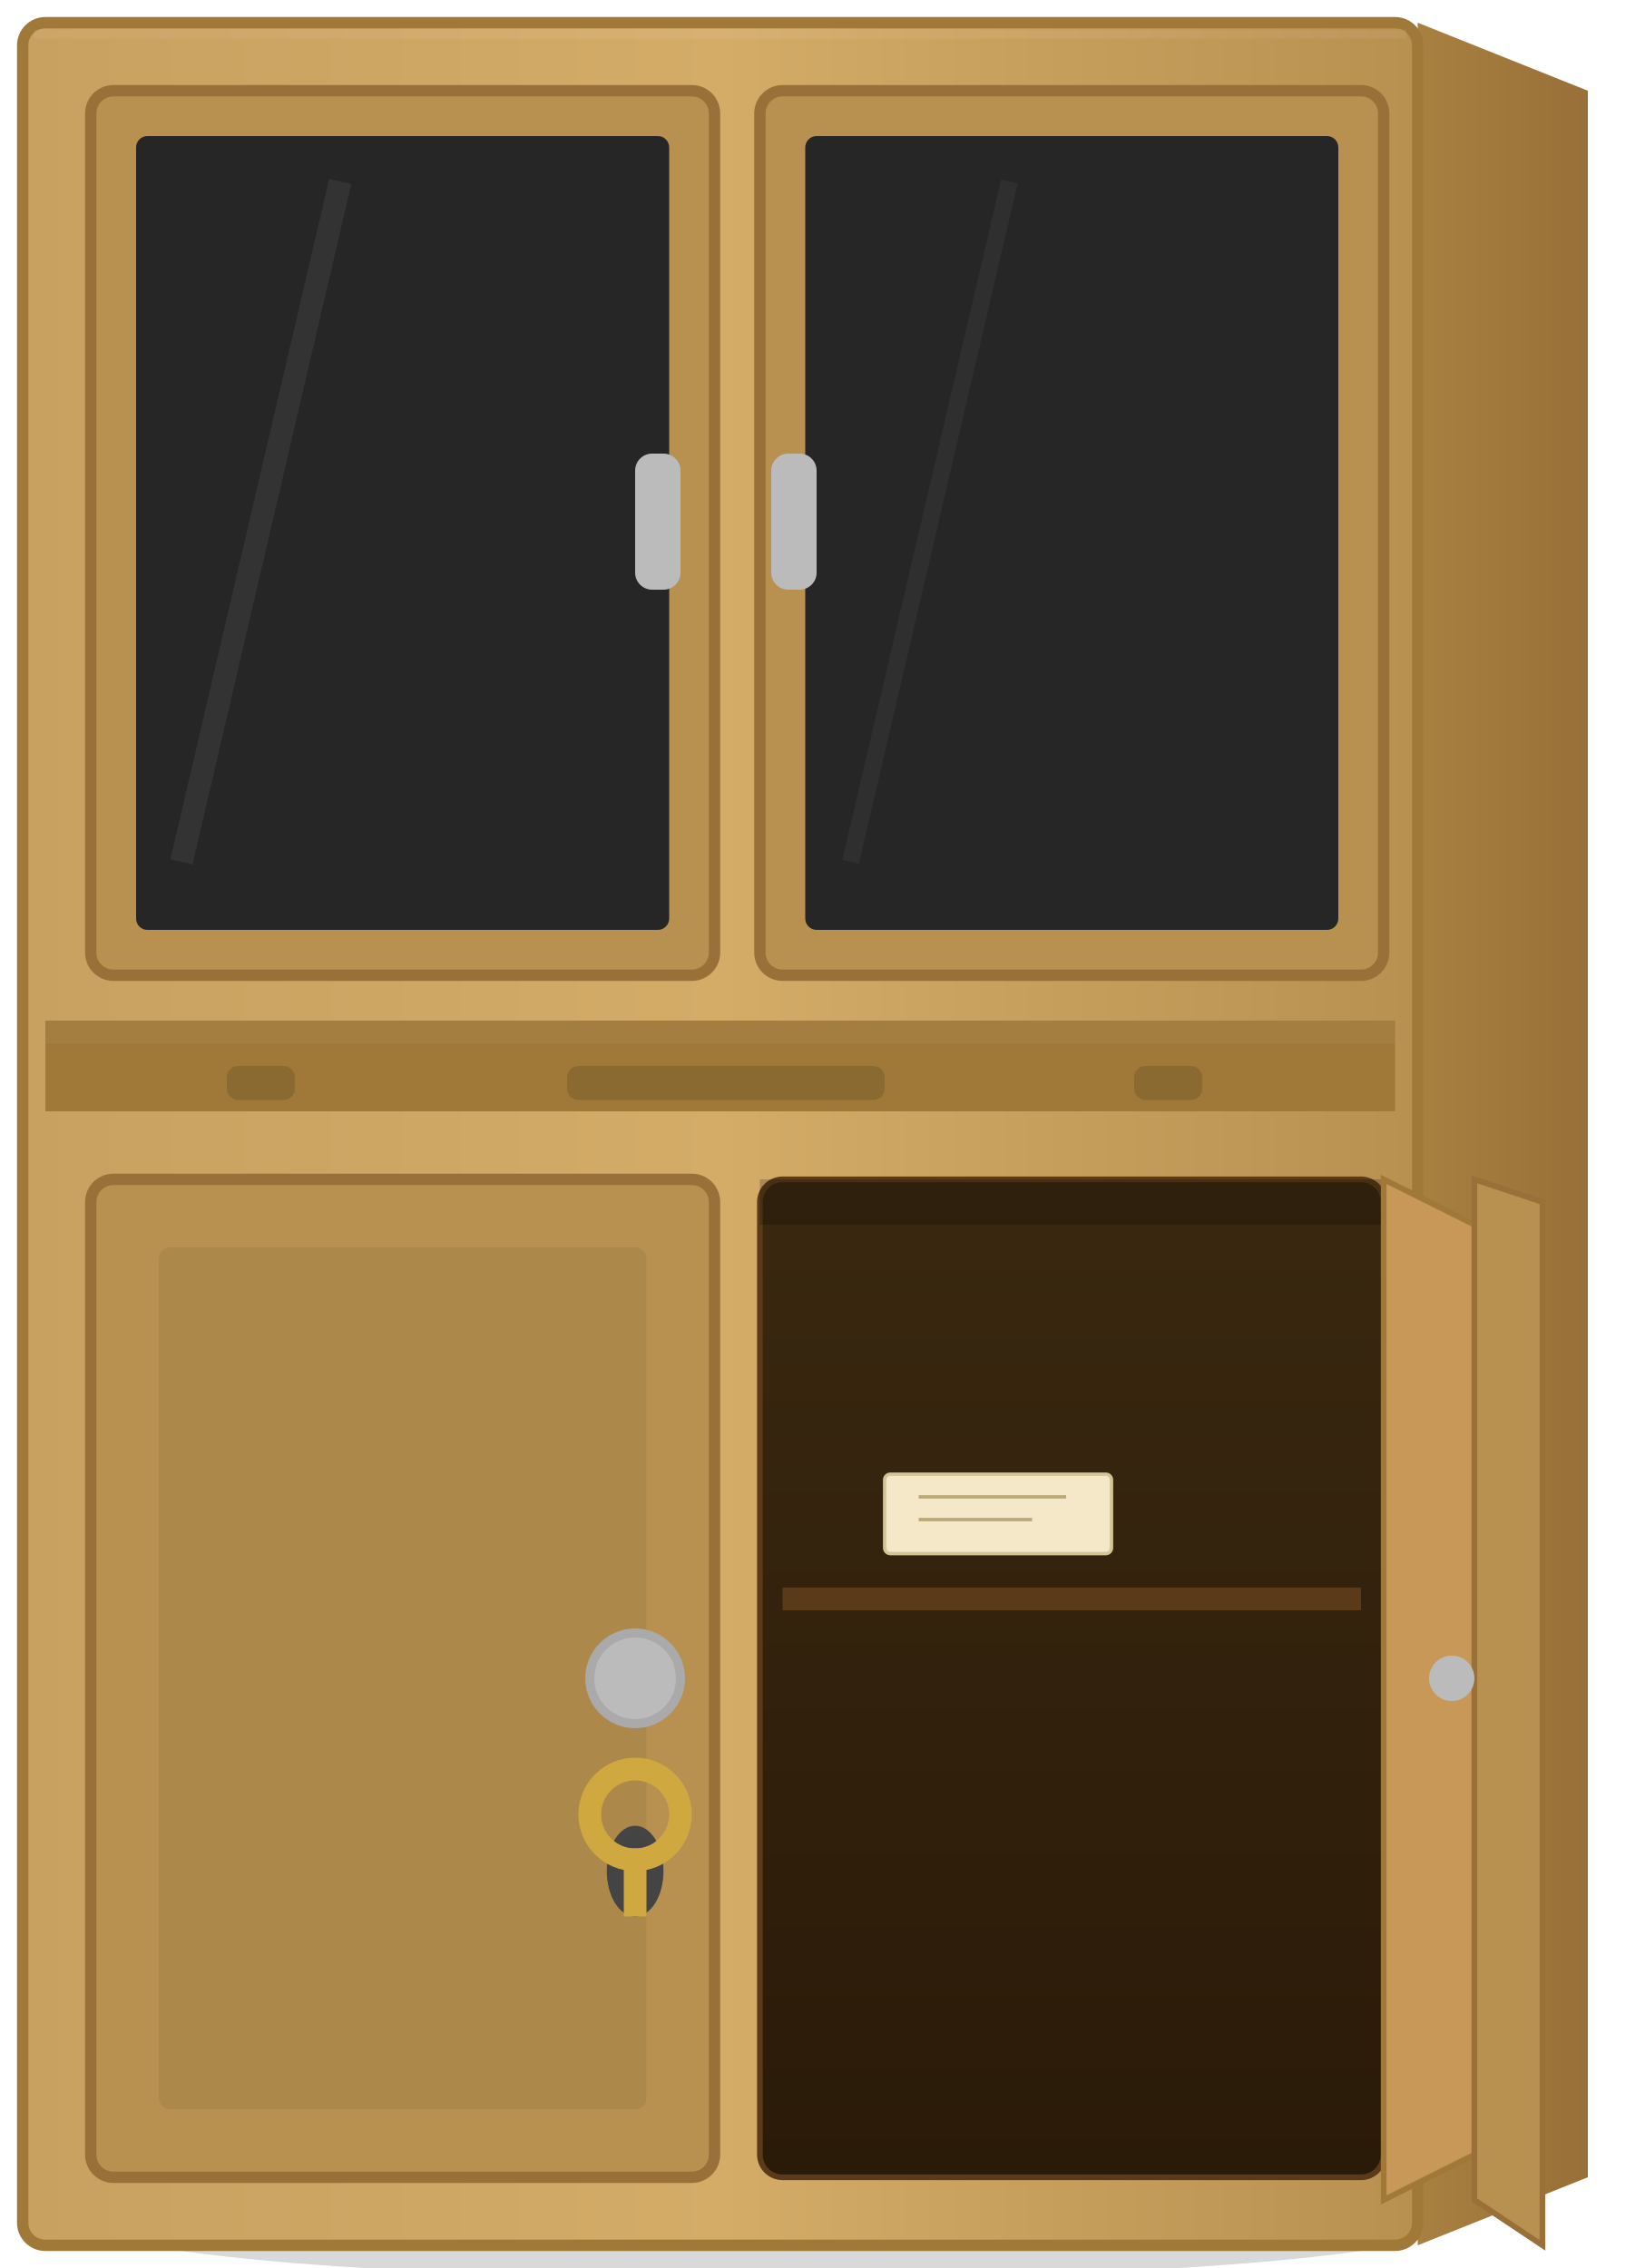
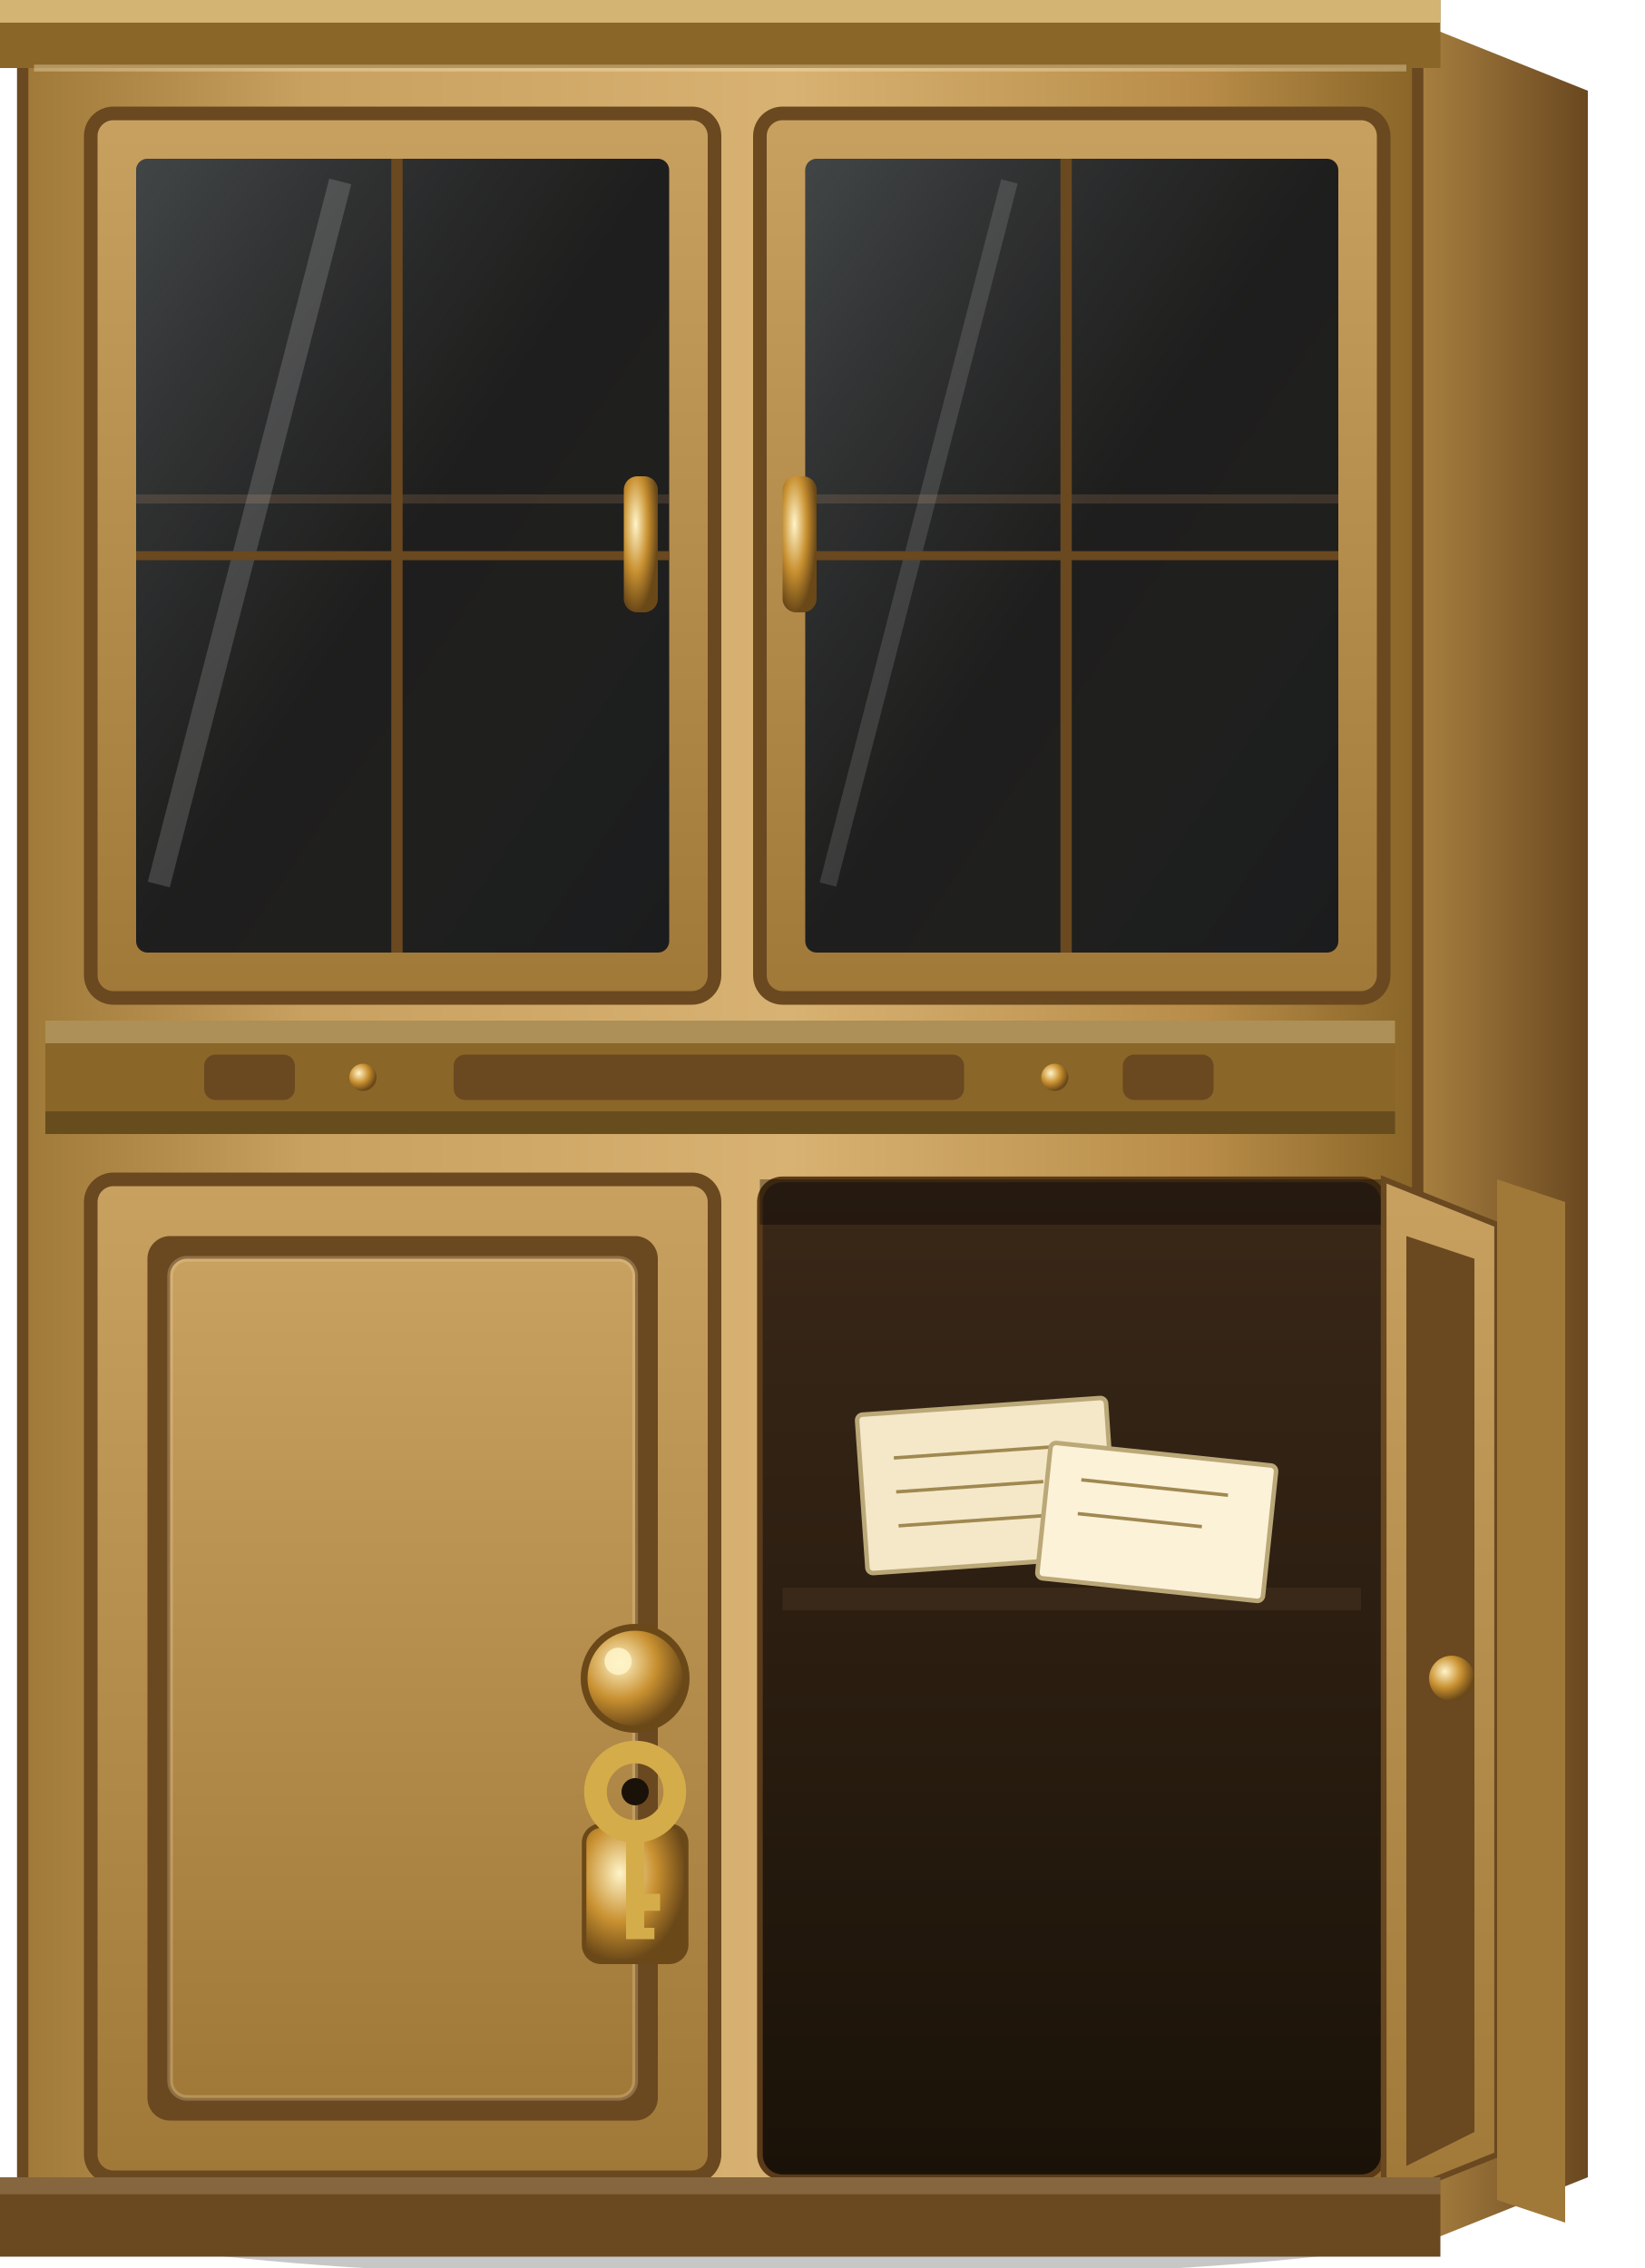
<svg xmlns="http://www.w3.org/2000/svg" width="145" height="200">
  <defs>
-     <linearGradient id="cabf5" x1="0" y1="0" x2="1" y2="0">
+     <linearGradient id="cabf" x1="0" y1="0" x2="1" y2="0">
+       <stop offset="0%" stop-color="#a07a38" />
+       <stop offset="20%" stop-color="#c8a060" />
+       <stop offset="55%" stop-color="#d8b272" />
+       <stop offset="85%" stop-color="#b88c48" />
+       <stop offset="100%" stop-color="#8a6628" />
+     </linearGradient>
+     <linearGradient id="cabs" x1="0" y1="0" x2="1" y2="0">
+       <stop offset="0%" stop-color="#a88040" />
+       <stop offset="100%" stop-color="#6a4820" />
+     </linearGradient>
+     <linearGradient id="cabDoor" x1="0" y1="0" x2="0" y2="1">
      <stop offset="0%" stop-color="#c8a060" />
-       <stop offset="50%" stop-color="#d4ac68" />
-       <stop offset="100%" stop-color="#b89050" />
+       <stop offset="100%" stop-color="#a07838" />
    </linearGradient>
-     <linearGradient id="cabs5" x1="0" y1="0" x2="1" y2="0">
-       <stop offset="0%" stop-color="#a88040" />
-       <stop offset="100%" stop-color="#987038" />
+     <linearGradient id="glassPane" x1="0" y1="0" x2="1" y2="1">
+       <stop offset="0%" stop-color="rgba(200,220,230,0.25)" />
+       <stop offset="50%" stop-color="rgba(140,160,180,0.08)" />
+       <stop offset="100%" stop-color="rgba(60,80,100,0.15)" />
    </linearGradient>
-     <linearGradient id="cabint5" x1="0" y1="0" x2="0" y2="1">
-       <stop offset="0%" stop-color="#3a2810" />
-       <stop offset="100%" stop-color="#2a1a08" />
+     <linearGradient id="cabInterior" x1="0" y1="0" x2="0" y2="1">
+       <stop offset="0%" stop-color="#3a2818" />
+       <stop offset="100%" stop-color="#1a1208" />
    </linearGradient>
+     <radialGradient id="brassKnob" cx="35%" cy="35%" r="65%">
+       <stop offset="0%" stop-color="#fff4c8" />
+       <stop offset="55%" stop-color="#c89030" />
+       <stop offset="100%" stop-color="#6a4818" />
+     </radialGradient>
  </defs>
-   <ellipse cx="68" cy="196" rx="60" ry="5" fill="rgba(0,0,0,0.15)" />
-   <polygon points="125,2 140,8 140,192 125,198" fill="url(#cabs5)" />
-   <rect x="2" y="2" width="123" height="196" rx="2" fill="url(#cabf5)" stroke="#a07838" stroke-width="1" />
-   <rect x="8" y="8" width="55" height="78" rx="2" fill="#b89050" stroke="#987038" stroke-width="1" />
-   <rect x="67" y="8" width="55" height="78" rx="2" fill="#b89050" stroke="#987038" stroke-width="1" />
-   <rect x="12" y="12" width="47" height="70" fill="#1a1818" rx="1" />
-   <rect x="71" y="12" width="47" height="70" fill="#1a1818" rx="1" />
-   <rect x="12" y="12" width="47" height="70" fill="rgba(180,200,210,0.08)" rx="1" />
-   <rect x="71" y="12" width="47" height="70" fill="rgba(180,200,210,0.08)" rx="1" />
-   <line x1="16" y1="76" x2="30" y2="16" stroke="rgba(255,255,255,0.06)" stroke-width="2" />
-   <line x1="75" y1="76" x2="89" y2="16" stroke="rgba(255,255,255,0.04)" stroke-width="1.5" />
-   <rect x="56" y="40" width="4" height="12" rx="1.5" fill="#bbb" />
-   <rect x="68" y="40" width="4" height="12" rx="1.5" fill="#bbb" />
-   <rect x="4" y="90" width="119" height="8" fill="#a07838" />
-   <rect x="4" y="90" width="119" height="2" fill="rgba(255,255,255,0.05)" />
-   <rect x="20" y="94" width="6" height="3" rx="1" fill="#8a6a30" />
-   <rect x="50" y="94" width="28" height="3" rx="1" fill="#8a6a30" />
-   <rect x="100" y="94" width="6" height="3" rx="1" fill="#8a6a30" />
-   <rect x="8" y="104" width="55" height="88" rx="2" fill="#b89050" stroke="#987038" stroke-width="1" />
-   <rect x="14" y="110" width="43" height="76" fill="rgba(0,0,0,0.06)" rx="1" />
-   <circle cx="56" cy="148" r="4" fill="#bbb" stroke="#aaa" stroke-width="0.8" />
-   <ellipse cx="56" cy="165" rx="2.5" ry="4" fill="#444" />
-   <circle cx="56" cy="160" r="4" fill="none" stroke="#d0a840" stroke-width="2" />
-   <rect x="55" y="163" width="2" height="6" fill="#d0a840" />
-   <rect x="67" y="104" width="55" height="88" rx="2" fill="url(#cabint5)" stroke="#5a3a18" stroke-width="0.5" />
-   <rect x="69" y="140" width="51" height="2" fill="#5a3a18" />
-   <rect x="67" y="104" width="55" height="4" fill="rgba(0,0,0,0.2)" />
-   <rect x="78" y="130" width="20" height="7" rx="0.5" fill="#f4e8c8" stroke="#d4c498" stroke-width="0.3" />
-   <line x1="81" y1="132" x2="94" y2="132" stroke="#bba878" stroke-width="0.3" />
-   <line x1="81" y1="134" x2="91" y2="134" stroke="#bba878" stroke-width="0.3" />
-   <polygon points="122,104 130,108 130,190 122,194" fill="#c89858" stroke="#a07838" stroke-width="0.5" />
-   <polygon points="130,104 136,106 136,198 130,194" fill="#b89050" stroke="#987038" stroke-width="0.5" />
-   <circle cx="128" cy="148" r="2" fill="#bbb" />
-   <line x1="3" y1="3" x2="124" y2="3" stroke="rgba(255,255,255,0.06)" stroke-width="0.8" />
+   <ellipse cx="68" cy="196" rx="60" ry="5" fill="rgba(0,0,0,0.22)" />
+   <polygon points="125,2 140,8 140,192 125,198" fill="url(#cabs)" />
+   <line x1="125" y1="2" x2="125" y2="198" stroke="rgba(0,0,0,0.25)" stroke-width="0.8" />
+   <rect x="2" y="2" width="123" height="196" rx="2" fill="url(#cabf)" stroke="#6a4820" stroke-width="1" />
+   <rect x="0" y="0" width="127" height="6" fill="#8a6628" />
+   <rect x="0" y="0" width="127" height="2" fill="#d4b472" />
+   <rect x="8" y="10" width="55" height="78" rx="2" fill="url(#cabDoor)" stroke="#6a4820" stroke-width="1.2" />
+   <rect x="67" y="10" width="55" height="78" rx="2" fill="url(#cabDoor)" stroke="#6a4820" stroke-width="1.2" />
+   <rect x="12" y="14" width="47" height="70" fill="#151310" rx="1" />
+   <rect x="71" y="14" width="47" height="70" fill="#151310" rx="1" />
+   <line x1="12" y1="44" x2="59" y2="44" stroke="rgba(120,90,60,0.35)" stroke-width="0.8" />
+   <line x1="71" y1="44" x2="118" y2="44" stroke="rgba(120,90,60,0.35)" stroke-width="0.8" />
+   <rect x="12" y="14" width="47" height="70" fill="url(#glassPane)" rx="1" />
+   <rect x="71" y="14" width="47" height="70" fill="url(#glassPane)" rx="1" />
+   <path d="M14 78 L30 16" stroke="rgba(255,255,255,0.22)" stroke-width="2" fill="none" opacity="0.7" />
+   <path d="M73 78 L89 16" stroke="rgba(255,255,255,0.18)" stroke-width="1.5" fill="none" opacity="0.7" />
+   <line x1="35" y1="14" x2="35" y2="84" stroke="#6a4820" stroke-width="1" />
+   <line x1="12" y1="49" x2="59" y2="49" stroke="#6a4820" stroke-width="0.8" />
+   <line x1="94" y1="14" x2="94" y2="84" stroke="#6a4820" stroke-width="1" />
+   <line x1="71" y1="49" x2="118" y2="49" stroke="#6a4820" stroke-width="0.8" />
+   <rect x="55" y="42" width="3" height="12" rx="1.2" fill="url(#brassKnob)" />
+   <rect x="69" y="42" width="3" height="12" rx="1.2" fill="url(#brassKnob)" />
+   <rect x="4" y="90" width="119" height="10" fill="#8a6628" />
+   <rect x="4" y="90" width="119" height="2" fill="rgba(255,240,200,0.3)" />
+   <rect x="4" y="98" width="119" height="2" fill="rgba(0,0,0,0.25)" />
+   <rect x="18" y="93" width="8" height="4" rx="1" fill="#6a4820" />
+   <rect x="40" y="93" width="45" height="4" rx="1" fill="#6a4820" />
+   <rect x="99" y="93" width="8" height="4" rx="1" fill="#6a4820" />
+   <circle cx="32" cy="95" r="1.2" fill="url(#brassKnob)" />
+   <circle cx="93" cy="95" r="1.2" fill="url(#brassKnob)" />
+   <rect x="8" y="104" width="55" height="88" rx="2" fill="url(#cabDoor)" stroke="#6a4820" stroke-width="1.2" />
+   <rect x="13" y="109" width="45" height="78" rx="2" fill="#6a4820" />
+   <rect x="15" y="111" width="41" height="74" rx="1.5" fill="url(#cabDoor)" stroke="rgba(255,230,180,0.25)" stroke-width="0.5" />
+   <circle cx="56" cy="148" r="4.5" fill="url(#brassKnob)" stroke="#6a4818" stroke-width="0.6" />
+   <circle cx="54.5" cy="146.5" r="1.2" fill="#fff4c8" opacity="0.85" />
+   <rect x="51.5" y="161" width="9" height="12" rx="1.5" fill="url(#brassKnob)" stroke="#6a4818" stroke-width="0.4" />
+   <circle cx="56" cy="158" r="3.5" fill="none" stroke="#d4ac4a" stroke-width="2" />
+   <circle cx="56" cy="158" r="1.2" fill="#1a1208" />
+   <rect x="55.2" y="161" width="1.6" height="9" fill="#d4ac4a" />
+   <rect x="55.2" y="167" width="3" height="1.5" fill="#d4ac4a" />
+   <rect x="55.2" y="170" width="2.5" height="1" fill="#d4ac4a" />
+   <rect x="67" y="104" width="55" height="88" rx="2" fill="url(#cabInterior)" stroke="#5a3a18" stroke-width="0.5" />
+   <rect x="69" y="140" width="51" height="2" fill="#3a2818" />
+   <rect x="67" y="104" width="55" height="4" fill="rgba(0,0,0,0.35)" />
+   <g>
+     <rect x="76" y="124" width="22" height="14" rx="0.5" fill="#f4e8c8" stroke="#bba878" stroke-width="0.4" transform="rotate(-4 87 131)" />
+     <line x1="79" y1="128" x2="94" y2="128" stroke="#a08850" stroke-width="0.3" transform="rotate(-4 87 131)" />
+     <line x1="79" y1="131" x2="92" y2="131" stroke="#a08850" stroke-width="0.3" transform="rotate(-4 87 131)" />
+     <line x1="79" y1="134" x2="93" y2="134" stroke="#a08850" stroke-width="0.3" transform="rotate(-4 87 131)" />
+   </g>
+   <g transform="rotate(6 100 134)">
+     <rect x="92" y="128" width="20" height="12" rx="0.5" fill="#fcf2d8" stroke="#bba878" stroke-width="0.4" />
+     <line x1="95" y1="131" x2="108" y2="131" stroke="#a08850" stroke-width="0.3" />
+     <line x1="95" y1="134" x2="106" y2="134" stroke="#a08850" stroke-width="0.3" />
+   </g>
+   <polygon points="122,104 132,108 132,190 122,194" fill="url(#cabDoor)" stroke="#6a4820" stroke-width="0.5" />
+   <polygon points="132,104 138,106 138,196 132,194" fill="#a07838" />
+   <polygon points="124,109 130,111 130,188 124,191" fill="#6a4820" />
+   <circle cx="128" cy="148" r="2" fill="url(#brassKnob)" />
+   <line x1="3" y1="6" x2="124" y2="6" stroke="rgba(255,240,200,0.35)" stroke-width="0.6" />
+   <rect x="0" y="192" width="127" height="7" fill="#6a4820" />
+   <rect x="0" y="192" width="127" height="1.5" fill="rgba(255,240,200,0.18)" />
</svg>
